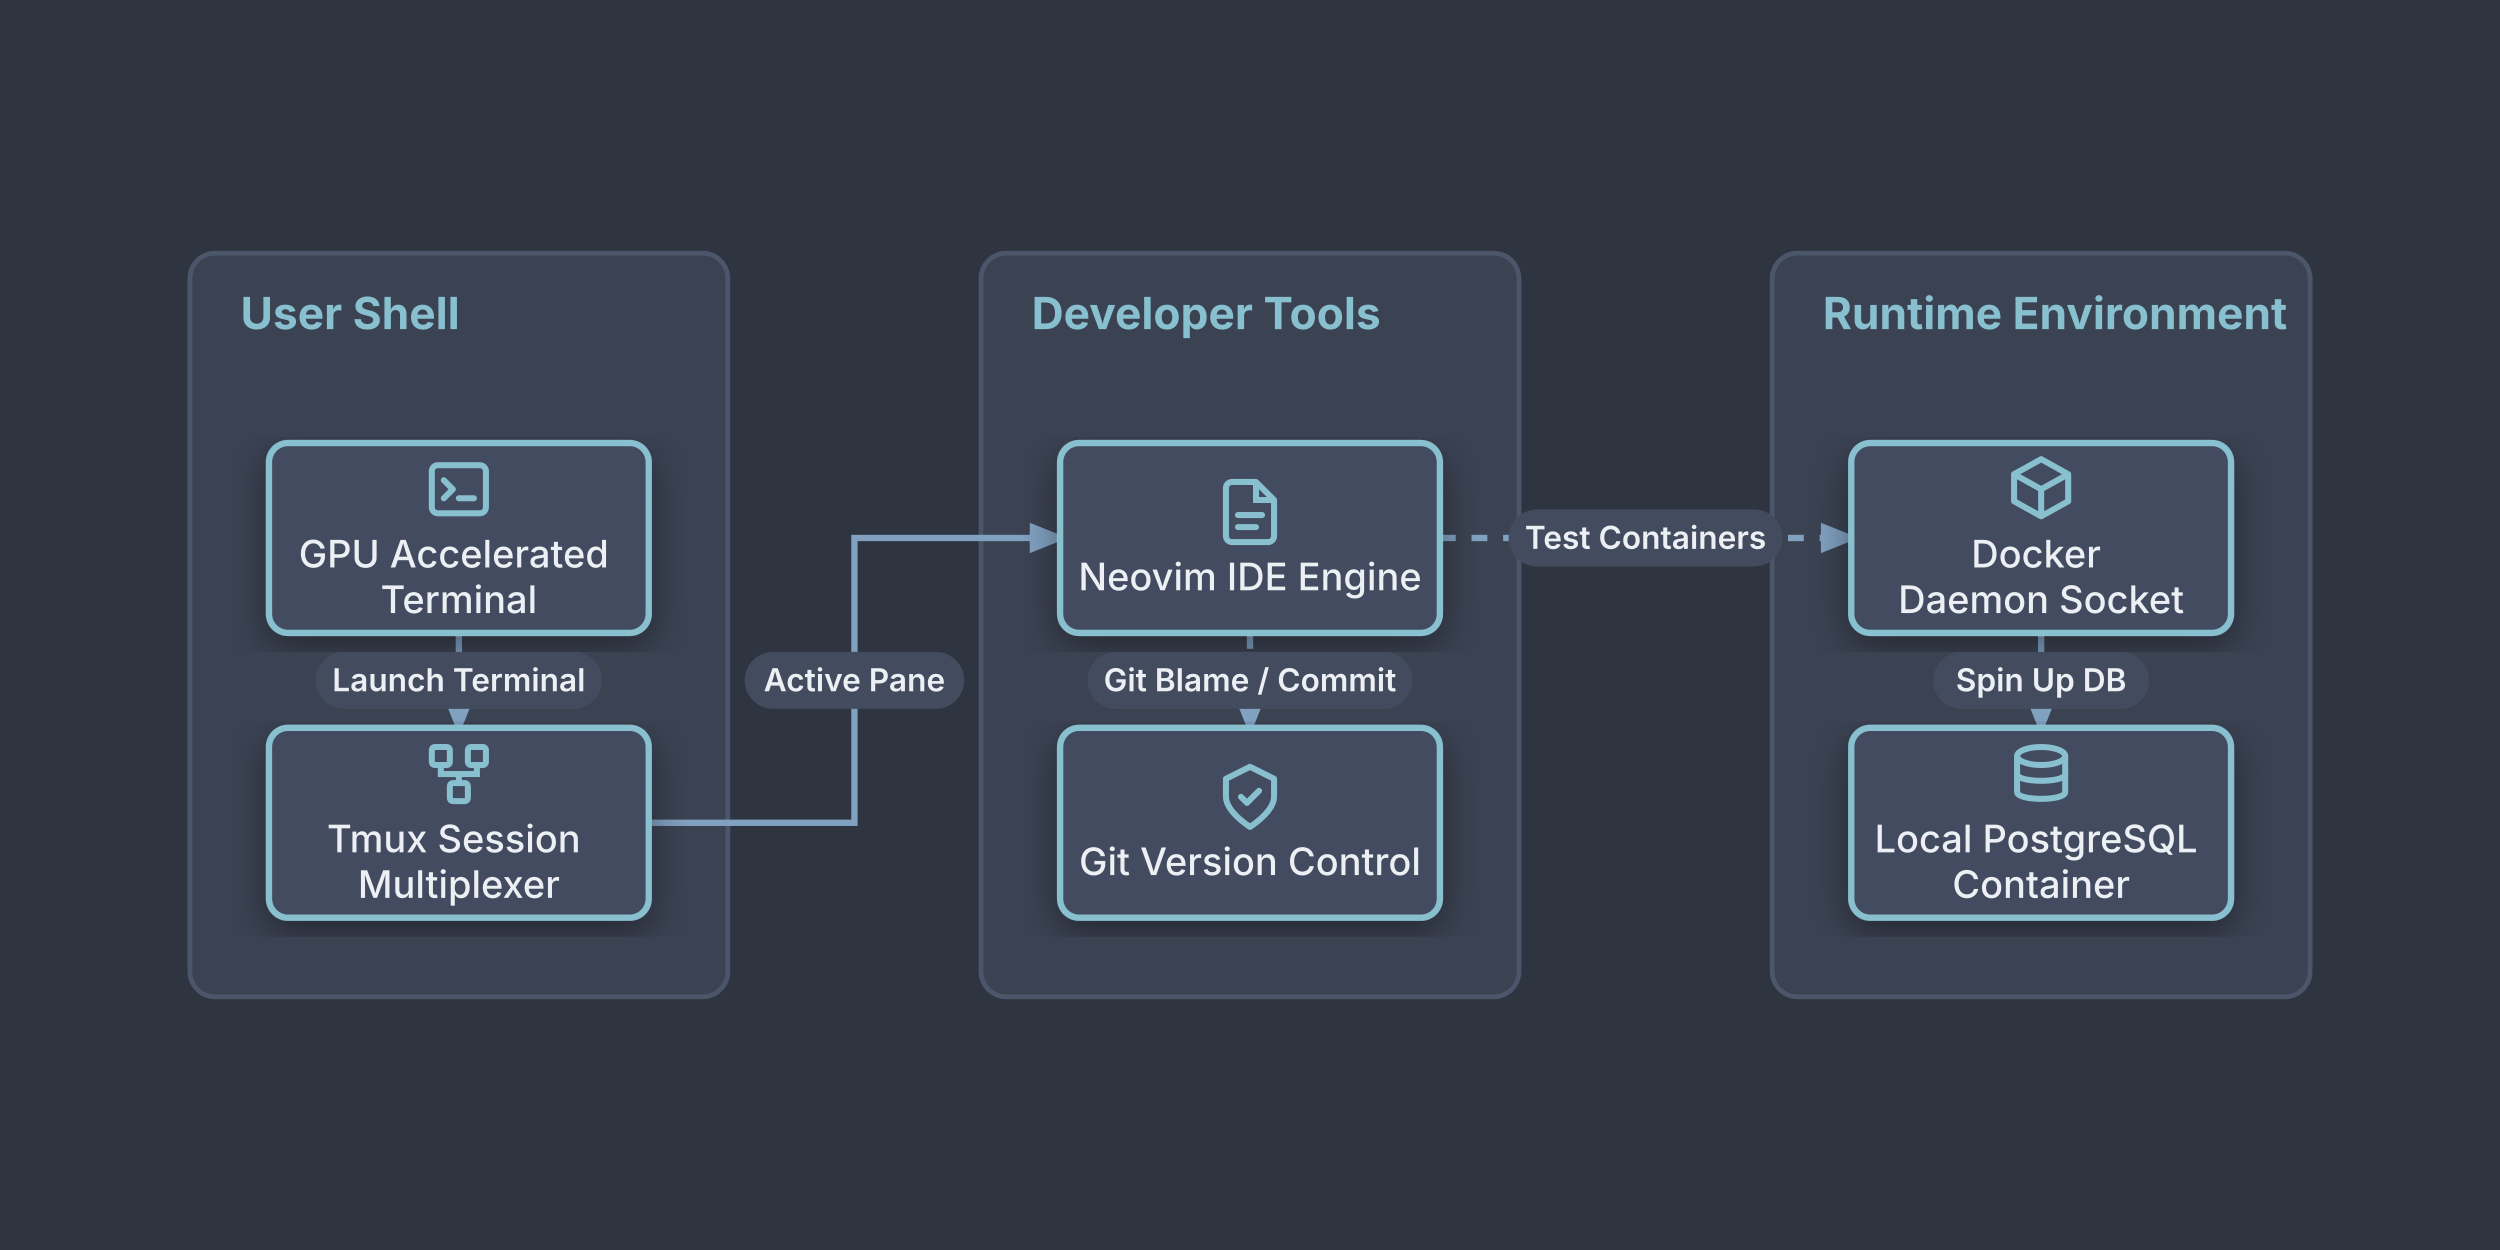
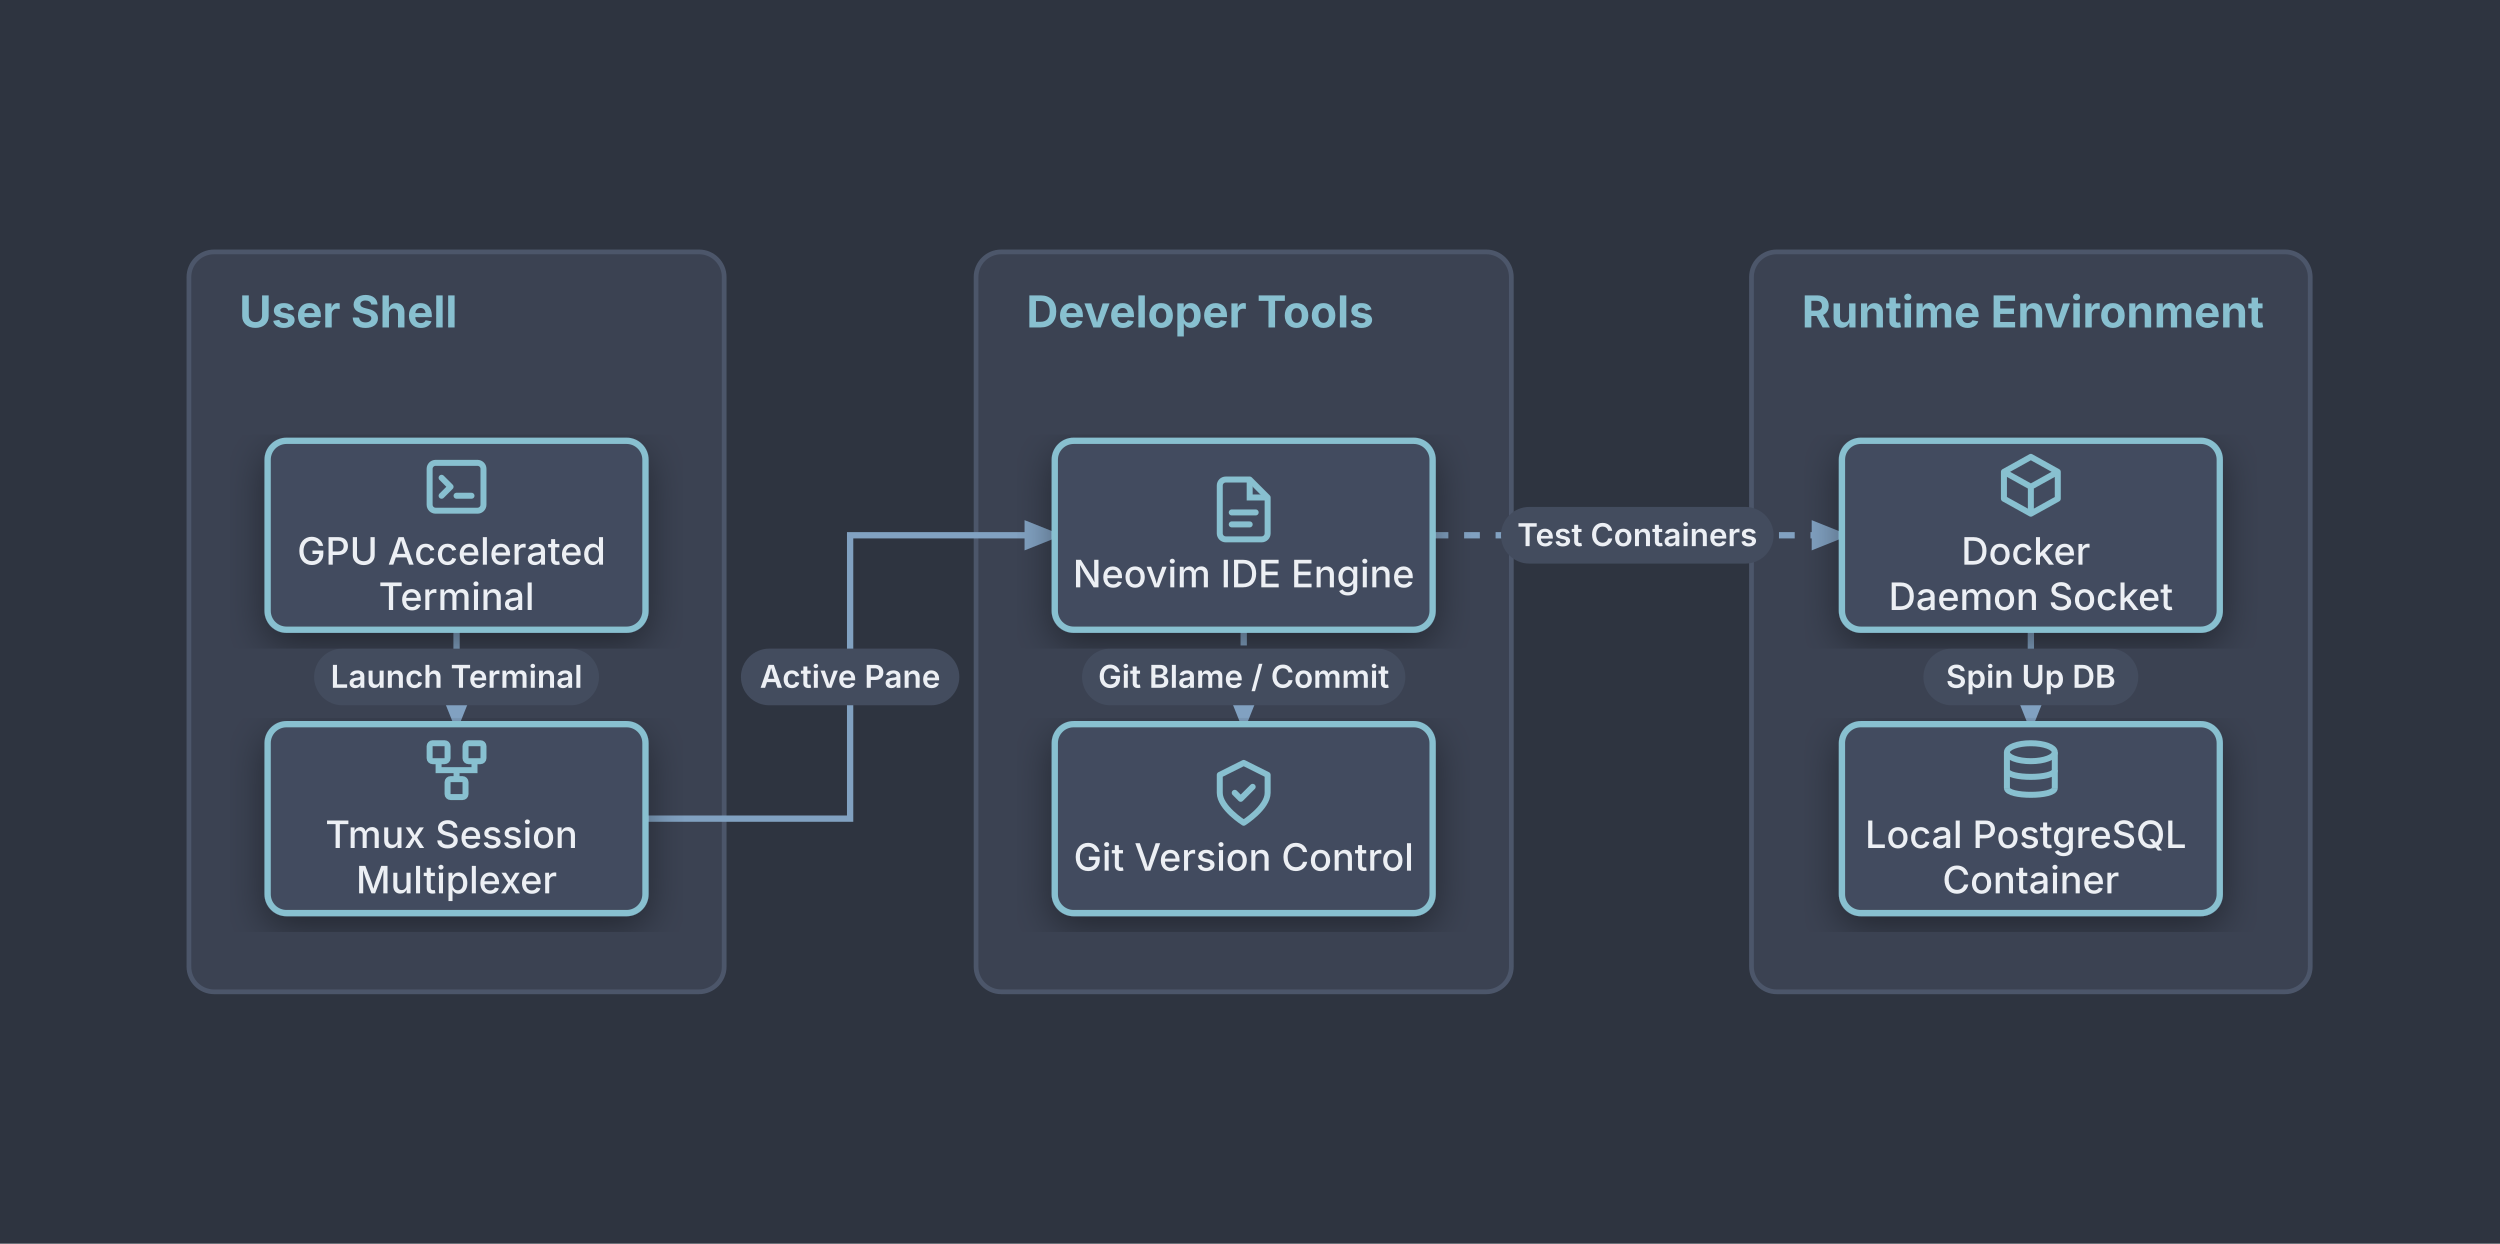
- <svg xmlns="http://www.w3.org/2000/svg" viewBox="0 0 790 395" width="790" height="395">
+ <svg xmlns="http://www.w3.org/2000/svg" viewBox="0 0 794 395" width="794" height="395">
  <defs>
    <marker id="arrow" viewBox="0 0 10 10" refX="8" refY="5" markerWidth="6" markerHeight="6" orient="auto-start-reverse">
      <path d="M 0 1 L 10 5 L 0 9 z" fill="#88C0D0" />
    </marker>
    <marker id="arrow-tail" viewBox="0 0 10 10" refX="2" refY="5" markerWidth="6" markerHeight="6" orient="auto">
      <path d="M 10 1 L 0 5 L 10 9 z" fill="#88C0D0" />
    </marker>
    <marker id="arrow-81A1C1" viewBox="0 0 10 10" refX="8" refY="5" markerWidth="6" markerHeight="6" orient="auto-start-reverse">
      <path d="M 0 1 L 10 5 L 0 9 z" fill="#81A1C1" />
    </marker>
    <marker id="arrow-81A1C1-tail" viewBox="0 0 10 10" refX="2" refY="5" markerWidth="6" markerHeight="6" orient="auto">
      <path d="M 10 1 L 0 5 L 10 9 z" fill="#81A1C1" />
    </marker>
    <filter id="shadow" x="-10%" y="-10%" width="120%" height="120%">
      <feDropShadow dx="0" dy="4" stdDeviation="6" flood-color="#000000" flood-opacity="0.4" />
    </filter>
  </defs>
  <rect width="100%" height="100%" fill="#2E3440" />
  <g id="group_1">
    <rect x="60.0" y="80.0" width="170.0" height="235.0" rx="8" fill="#3B4252" stroke="#4C566A" stroke-width="1.5" />
    <text x="76" y="104" fill="#88C0D0" font-family="Inter, -apple-system, BlinkMacSystemFont, 'Segoe UI', Roboto, sans-serif" font-size="14" font-weight="700" text-anchor="start">User Shell</text>
  </g>
  <g id="group_2">
    <rect x="310.0" y="80.0" width="170.0" height="235.0" rx="8" fill="#3B4252" stroke="#4C566A" stroke-width="1.5" />
    <text x="326" y="104" fill="#88C0D0" font-family="Inter, -apple-system, BlinkMacSystemFont, 'Segoe UI', Roboto, sans-serif" font-size="14" font-weight="700" text-anchor="start">Developer Tools</text>
  </g>
  <g id="group_3">
-     <rect x="560.0" y="80.0" width="170.0" height="235.0" rx="8" fill="#3B4252" stroke="#4C566A" stroke-width="1.5" />
-     <text x="576" y="104" fill="#88C0D0" font-family="Inter, -apple-system, BlinkMacSystemFont, 'Segoe UI', Roboto, sans-serif" font-size="14" font-weight="700" text-anchor="start">Runtime Environment</text>
+     <rect x="556.272" y="80.0" width="177.455" height="235.0" rx="8" fill="#3B4252" stroke="#4C566A" stroke-width="1.5" />
+     <text x="572.27" y="104" fill="#88C0D0" font-family="Inter, -apple-system, BlinkMacSystemFont, 'Segoe UI', Roboto, sans-serif" font-size="14" font-weight="700" text-anchor="start">Runtime Environment</text>
  </g>
  <path d="M 145.0 200.0 L 145.0 230.0" fill="none" stroke="#81A1C1" stroke-width="2" marker-end="url(#arrow-81A1C1)" />
  <path d="M 205.0 260.0 L 270.0 260.0 L 270.0 170.0 L 335.0 170.0" fill="none" stroke="#81A1C1" stroke-width="2" marker-end="url(#arrow-81A1C1)" />
  <path d="M 395.0 200.0 L 395.0 230.0" fill="none" stroke="#81A1C1" stroke-width="2" stroke-dasharray="5,5" marker-end="url(#arrow-81A1C1)" />
  <path d="M 455.0 170.0 L 585.0 170.0" fill="none" stroke="#81A1C1" stroke-width="2" stroke-dasharray="5,5" marker-end="url(#arrow-81A1C1)" />
  <path d="M 645.0 200.0 L 645.0 230.0" fill="none" stroke="#81A1C1" stroke-width="2" marker-end="url(#arrow-81A1C1)" />
  <g class="badge">
    <rect x="99.759" y="206.0" width="90.482" height="18.0" rx="9.0" fill="#434C5E" />
    <text x="145" y="218.44" fill="#ECEFF4" font-family="Inter, -apple-system, BlinkMacSystemFont, 'Segoe UI', Roboto, sans-serif" font-size="10" font-weight="600" text-anchor="middle">Launch Terminal</text>
  </g>
  <g class="badge">
    <rect x="235.318" y="206.0" width="69.364" height="18.0" rx="9.0" fill="#434C5E" />
    <text x="270" y="218.44" fill="#ECEFF4" font-family="Inter, -apple-system, BlinkMacSystemFont, 'Segoe UI', Roboto, sans-serif" font-size="10" font-weight="600" text-anchor="middle">Active Pane</text>
  </g>
  <g class="badge">
    <rect x="343.66" y="206.0" width="102.68" height="18.0" rx="9.0" fill="#434C5E" />
    <text x="395" y="218.44" fill="#ECEFF4" font-family="Inter, -apple-system, BlinkMacSystemFont, 'Segoe UI', Roboto, sans-serif" font-size="10" font-weight="600" text-anchor="middle">Git Blame / Commit</text>
  </g>
  <g class="badge">
    <rect x="476.707" y="161.0" width="86.586" height="18.0" rx="9.0" fill="#434C5E" />
    <text x="520" y="173.44" fill="#ECEFF4" font-family="Inter, -apple-system, BlinkMacSystemFont, 'Segoe UI', Roboto, sans-serif" font-size="10" font-weight="600" text-anchor="middle">Test Containers</text>
  </g>
  <g class="badge">
    <rect x="610.877" y="206.0" width="68.246" height="18.0" rx="9.0" fill="#434C5E" />
    <text x="645" y="218.44" fill="#ECEFF4" font-family="Inter, -apple-system, BlinkMacSystemFont, 'Segoe UI', Roboto, sans-serif" font-size="10" font-weight="600" text-anchor="middle">Spin Up DB</text>
  </g>
  <g id="terminal" filter="url(#shadow)">
-     <rect x="85.0" y="140.0" width="120.0" height="60.0" rx="6.0" fill="#434C5E" stroke="#88C0D0" stroke-width="2.0" />
+     <rect x="85.0" y="140.0" width="120.0" height="60.0" rx="6" fill="#434C5E" stroke="#88C0D0" stroke-width="2" />
    <g class="icon icon-terminal" transform="translate(133.6, 143.2) scale(0.95)">
      <rect x="3" y="4" width="18" height="16" rx="2" fill="none" stroke="#88C0D0" stroke-width="2.0" />
      <polyline points="7,9 10,12 7,15" fill="none" stroke="#88C0D0" stroke-width="2.0" stroke-linecap="round" stroke-linejoin="round" />
      <line x1="12" y1="15" x2="17" y2="15" stroke="#88C0D0" stroke-width="2.0" stroke-linecap="round" />
    </g>
    <text x="145" y="179.33" text-anchor="middle" fill="#ECEFF4" font-family="Inter, -apple-system, BlinkMacSystemFont, 'Segoe UI', Roboto, sans-serif" font-size="12" font-weight="500">
      <tspan x="145" dy="0">GPU Accelerated</tspan>
      <tspan x="145" dy="14.4">Terminal</tspan>
    </text>
  </g>
  <g id="tmux" filter="url(#shadow)">
-     <rect x="85.0" y="230.0" width="120.0" height="60.0" rx="6.0" fill="#434C5E" stroke="#88C0D0" stroke-width="2.0" />
+     <rect x="85.0" y="230.0" width="120.0" height="60.0" rx="6" fill="#434C5E" stroke="#88C0D0" stroke-width="2" />
    <g class="icon icon-workflow" transform="translate(133.6, 233.2) scale(0.95)">
      <rect x="3" y="3" width="6" height="6" rx="1" fill="none" stroke="#88C0D0" stroke-width="2.0" />
      <rect x="15" y="3" width="6" height="6" rx="1" fill="none" stroke="#88C0D0" stroke-width="2.0" />
      <rect x="9" y="15" width="6" height="6" rx="1" fill="none" stroke="#88C0D0" stroke-width="2.0" />
      <path d="M 6 9 V 12 H 12 V 15 M 18 9 V 12 H 12" fill="none" stroke="#88C0D0" stroke-width="2.0" />
    </g>
    <text x="145" y="269.33" text-anchor="middle" fill="#ECEFF4" font-family="Inter, -apple-system, BlinkMacSystemFont, 'Segoe UI', Roboto, sans-serif" font-size="12" font-weight="500">
      <tspan x="145" dy="0">Tmux Session</tspan>
      <tspan x="145" dy="14.4">Multiplexer</tspan>
    </text>
  </g>
  <g id="neovim" filter="url(#shadow)">
-     <rect x="335.0" y="140.0" width="120.0" height="60.0" rx="6.0" fill="#434C5E" stroke="#88C0D0" stroke-width="2.0" />
+     <rect x="335.0" y="140.0" width="120.0" height="60.0" rx="6" fill="#434C5E" stroke="#88C0D0" stroke-width="2" />
    <g class="icon icon-document" transform="translate(383.6, 150.4) scale(0.95)">
      <path d="M 14 2 H 6 A 2 2 0 0 0 4 4 V 20 A 2 2 0 0 0 6 22 H 18 A 2 2 0 0 0 20 20 V 8 Z" fill="none" stroke="#88C0D0" stroke-width="2.0" stroke-linejoin="round" />
      <polyline points="14,2 14,8 20,8" fill="none" stroke="#88C0D0" stroke-width="2.0" />
      <line x1="8" y1="13" x2="16" y2="13" stroke="#88C0D0" stroke-width="2.0" stroke-linecap="round" />
      <line x1="8" y1="17" x2="14" y2="17" stroke="#88C0D0" stroke-width="2.0" stroke-linecap="round" />
    </g>
    <text x="395" y="186.53" fill="#ECEFF4" font-family="Inter, -apple-system, BlinkMacSystemFont, 'Segoe UI', Roboto, sans-serif" font-size="12" font-weight="500" text-anchor="middle">Neovim IDE Engine</text>
  </g>
  <g id="git_daemon" filter="url(#shadow)">
-     <rect x="335.0" y="230.0" width="120.0" height="60.0" rx="6.0" fill="#434C5E" stroke="#88C0D0" stroke-width="2.0" />
+     <rect x="335.0" y="230.0" width="120.0" height="60.0" rx="6" fill="#434C5E" stroke="#88C0D0" stroke-width="2" />
    <g class="icon icon-shield" transform="translate(383.6, 240.4) scale(0.95)">
      <path d="M 12 2 L 20 6 V 12 C 20 17 12 22 12 22 C 12 22 4 17 4 12 V 6 Z" fill="none" stroke="#88C0D0" stroke-width="2.0" stroke-linejoin="round" />
      <polyline points="9,12 11,14 15,10" fill="none" stroke="#88C0D0" stroke-width="2.0" stroke-linecap="round" stroke-linejoin="round" />
    </g>
    <text x="395" y="276.53" fill="#ECEFF4" font-family="Inter, -apple-system, BlinkMacSystemFont, 'Segoe UI', Roboto, sans-serif" font-size="12" font-weight="500" text-anchor="middle">Git Version Control</text>
  </g>
  <g id="docker_sock" filter="url(#shadow)">
-     <rect x="585.0" y="140.0" width="120.0" height="60.0" rx="6.0" fill="#434C5E" stroke="#88C0D0" stroke-width="2.0" />
+     <rect x="585.0" y="140.0" width="120.0" height="60.0" rx="6" fill="#434C5E" stroke="#88C0D0" stroke-width="2" />
    <g class="icon icon-container" transform="translate(633.6, 143.2) scale(0.95)">
      <path d="M 3 7 L 12 2 L 21 7 L 12 12 Z M 3 7 V 16 L 12 21 V 12 M 21 7 V 16 L 12 21" fill="none" stroke="#88C0D0" stroke-width="2.0" stroke-linejoin="round" />
    </g>
    <text x="645" y="179.33" text-anchor="middle" fill="#ECEFF4" font-family="Inter, -apple-system, BlinkMacSystemFont, 'Segoe UI', Roboto, sans-serif" font-size="12" font-weight="500">
      <tspan x="645" dy="0">Docker</tspan>
      <tspan x="645" dy="14.4">Daemon Socket</tspan>
    </text>
  </g>
  <g id="local_db" filter="url(#shadow)">
-     <rect x="585.0" y="230.0" width="120.0" height="60.0" rx="6.0" fill="#434C5E" stroke="#88C0D0" stroke-width="2.0" />
+     <rect x="585.0" y="230.0" width="120.0" height="60.0" rx="6" fill="#434C5E" stroke="#88C0D0" stroke-width="2" />
    <g class="icon icon-database" transform="translate(633.6, 233.2) scale(0.95)">
      <ellipse cx="12" cy="6" rx="8" ry="3" fill="none" stroke="#88C0D0" stroke-width="2.0" />
      <path d="M 4 12 C 4 15 20 15 20 12" fill="none" stroke="#88C0D0" stroke-width="2.0" />
      <path d="M 4 18 C 4 21 20 21 20 18" fill="none" stroke="#88C0D0" stroke-width="2.0" />
      <line x1="4" y1="6" x2="4" y2="18" stroke="#88C0D0" stroke-width="2.0" />
      <line x1="20" y1="6" x2="20" y2="18" stroke="#88C0D0" stroke-width="2.0" />
    </g>
    <text x="645" y="269.33" text-anchor="middle" fill="#ECEFF4" font-family="Inter, -apple-system, BlinkMacSystemFont, 'Segoe UI', Roboto, sans-serif" font-size="12" font-weight="500">
      <tspan x="645" dy="0">Local PostgreSQL</tspan>
      <tspan x="645" dy="14.4">Container</tspan>
    </text>
  </g>
</svg>
